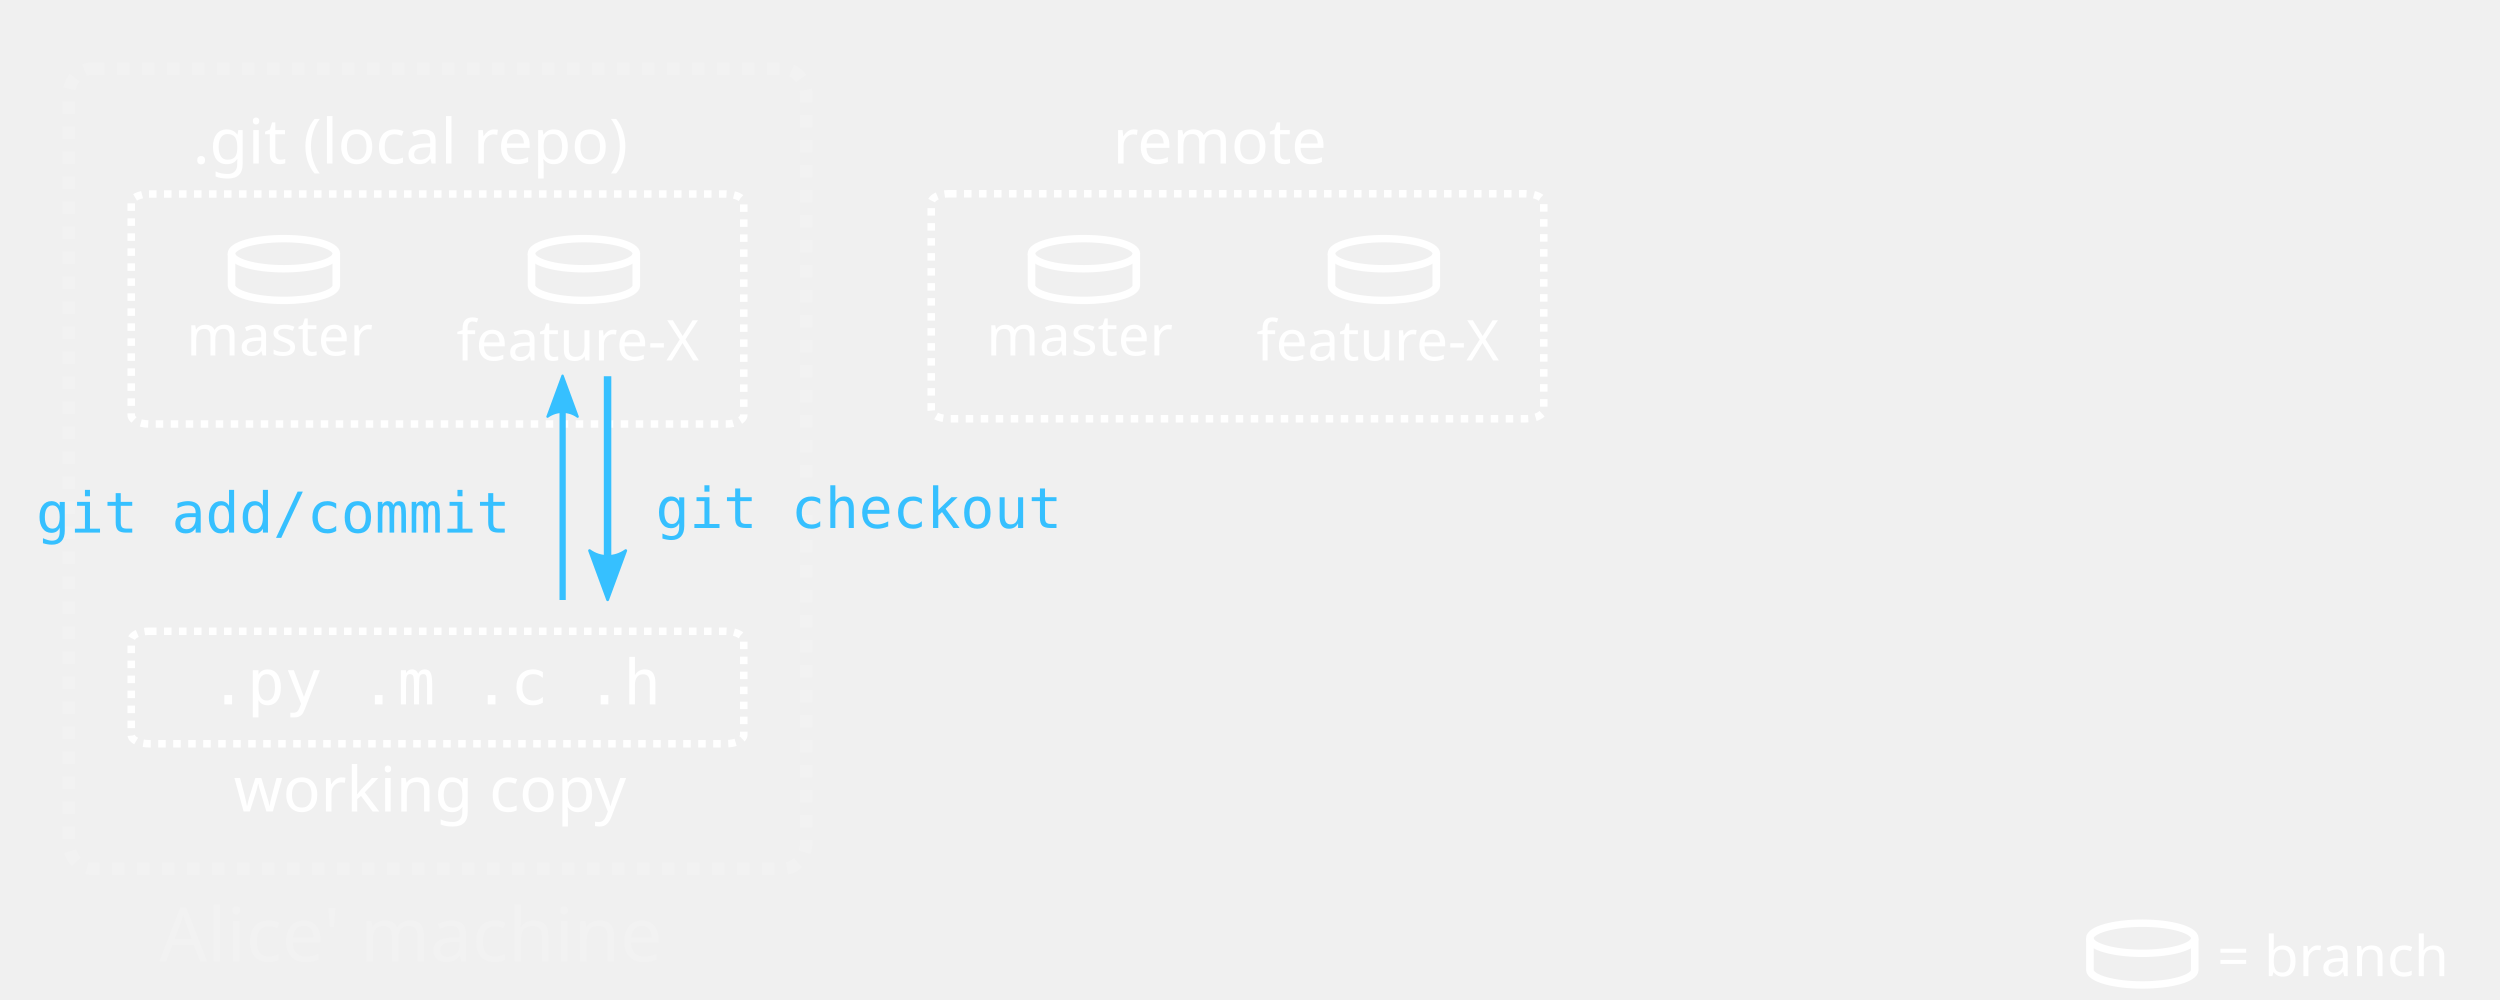
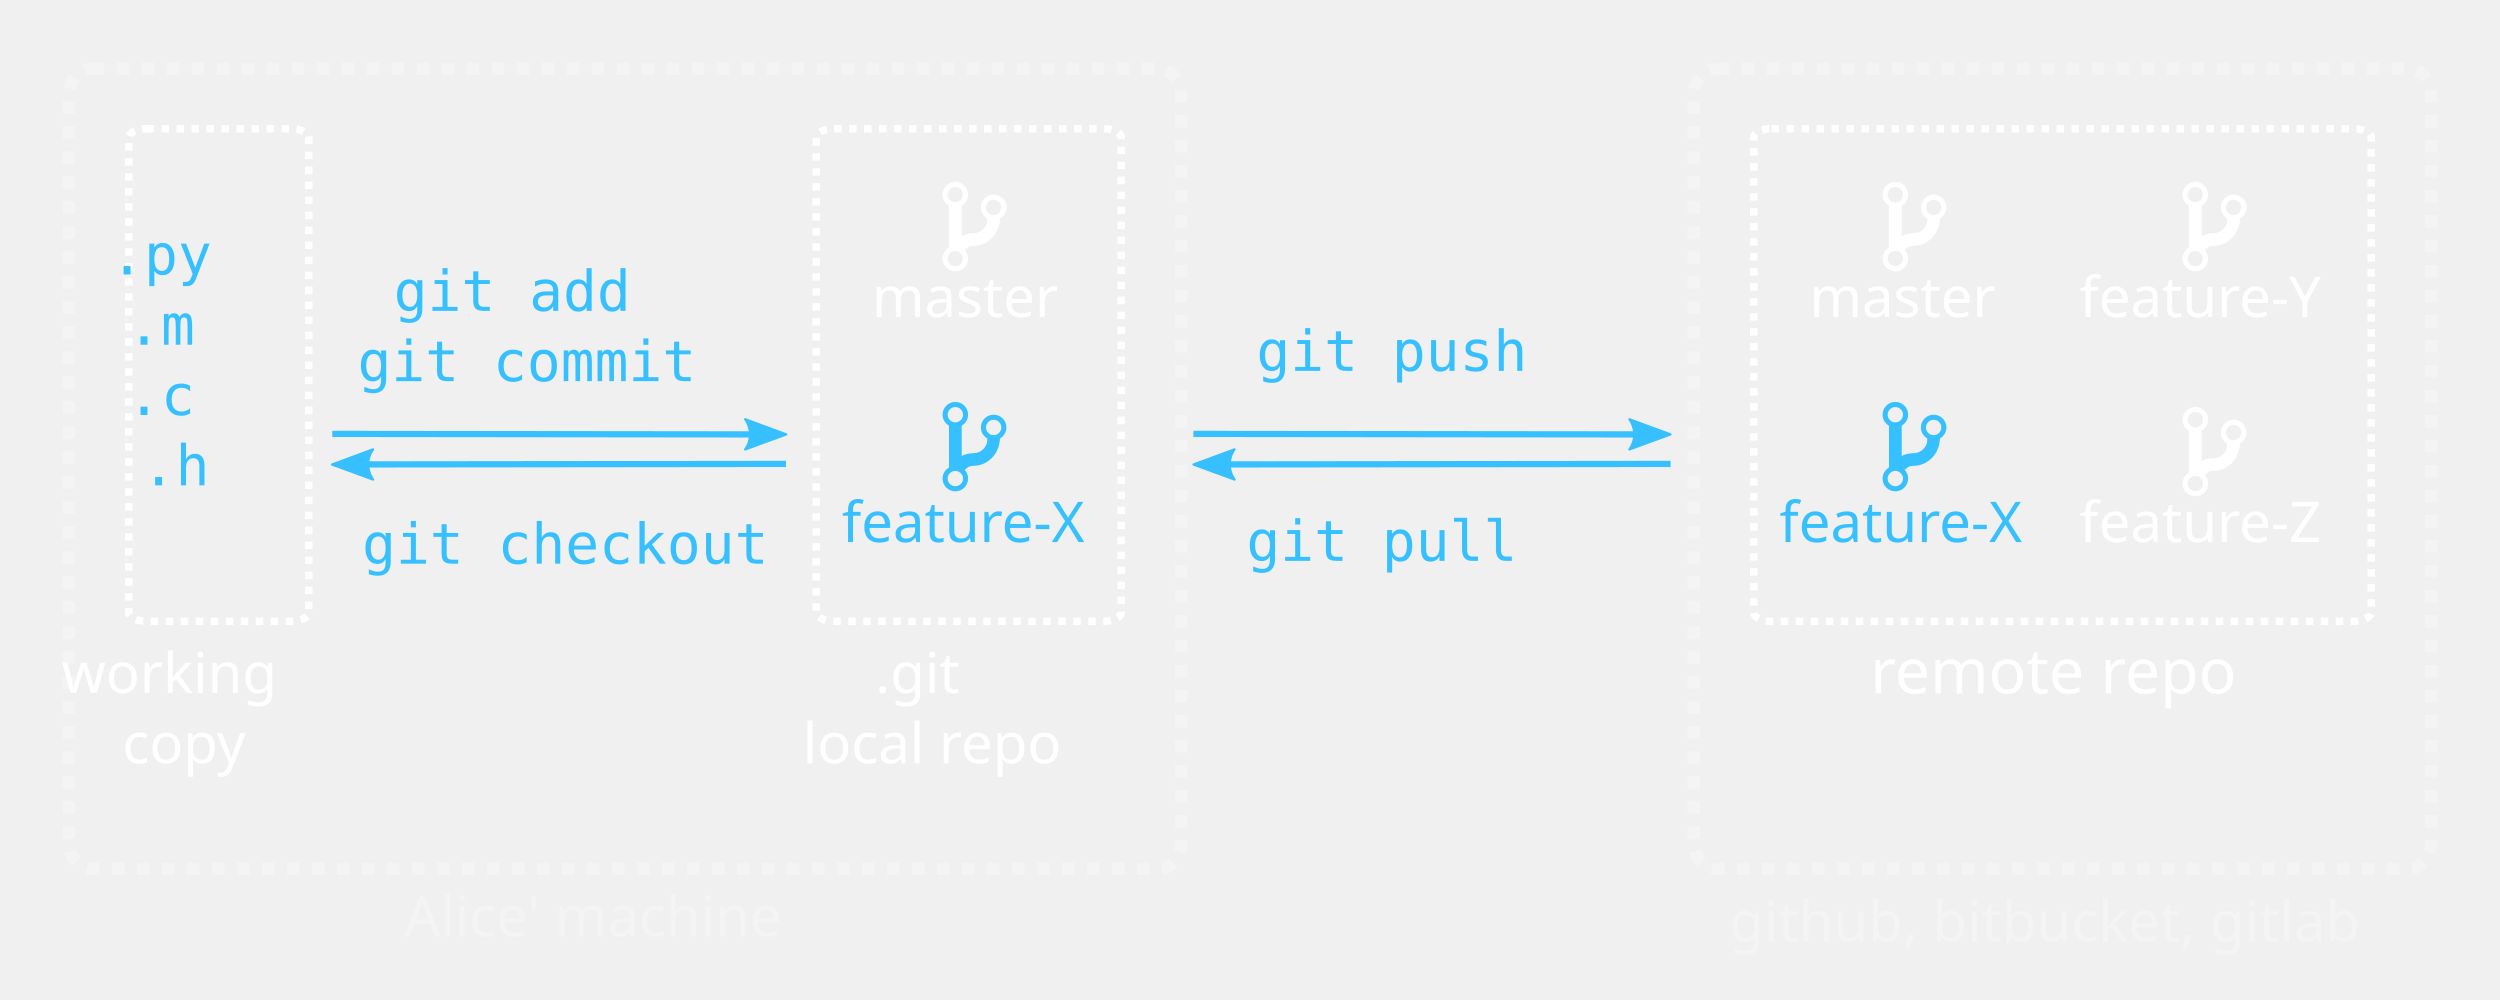
<svg xmlns="http://www.w3.org/2000/svg" width="1000" height="400" viewBox="0 0 1000 400" id="svg2" version="1.1">
  <defs id="defs4">
+     <marker orient="auto" refY="0.0" refX="0.0" id="marker10914" style="overflow:visible;">
+       <path id="path10916" style="fill-rule:evenodd;stroke-width:0.625;stroke-linejoin:round;stroke:#36c0ff;stroke-opacity:1;fill:#36c0ff;fill-opacity:1" d="M 8.719,4.034 L -2.207,0.016 L 8.719,-4.002 C 6.973,-1.63 6.983,1.616 8.719,4.034 z " transform="scale(0.6) rotate(180) translate(0,0)" />
+     </marker>
+     <marker style="overflow:visible;" id="marker10554" refX="0.0" refY="0.0" orient="auto">
+       <path transform="scale(0.6) rotate(180) translate(0,0)" d="M 8.719,4.034 L -2.207,0.016 L 8.719,-4.002 C 6.973,-1.63 6.983,1.616 8.719,4.034 z " style="fill-rule:evenodd;stroke-width:0.625;stroke-linejoin:round;stroke:#36c0ff;stroke-opacity:1;fill:#36c0ff;fill-opacity:1" id="path10556" />
+     </marker>
+     <marker style="overflow:visible;" id="marker10448" refX="0.0" refY="0.0" orient="auto">
+       <path transform="scale(0.6) rotate(180) translate(0,0)" d="M 8.719,4.034 L -2.207,0.016 L 8.719,-4.002 C 6.973,-1.63 6.983,1.616 8.719,4.034 z " style="fill-rule:evenodd;stroke-width:0.625;stroke-linejoin:round;stroke:#36c0ff;stroke-opacity:1;fill:#36c0ff;fill-opacity:1" id="path10450" />
+     </marker>
    <marker style="overflow:visible;" id="marker5275" refX="0.0" refY="0.0" orient="auto">
      <path transform="scale(0.6) rotate(180) translate(0,0)" d="M 8.719,4.034 L -2.207,0.016 L 8.719,-4.002 C 6.973,-1.63 6.983,1.616 8.719,4.034 z " style="fill-rule:evenodd;stroke-width:0.625;stroke-linejoin:round;stroke:#36c0ff;stroke-opacity:1;fill:#36c0ff;fill-opacity:1" id="path5277" />
    </marker>
    <marker orient="auto" refY="0.0" refX="0.0" id="marker5167" style="overflow:visible;">
      <path id="path5169" style="fill-rule:evenodd;stroke-width:0.625;stroke-linejoin:round;stroke:#36c0ff;stroke-opacity:1;fill:#36c0ff;fill-opacity:1" d="M 8.719,4.034 L -2.207,0.016 L 8.719,-4.002 C 6.973,-1.63 6.983,1.616 8.719,4.034 z " transform="scale(0.6) rotate(180) translate(0,0)" />
    </marker>
    <marker orient="auto" refY="0.0" refX="0.0" id="Arrow2Mend" style="overflow:visible;">
      <path id="path4628" style="fill-rule:evenodd;stroke-width:0.625;stroke-linejoin:round;stroke:#ffffff;stroke-opacity:1;fill:#ffffff;fill-opacity:1" d="M 8.719,4.034 L -2.207,0.016 L 8.719,-4.002 C 6.973,-1.63 6.983,1.616 8.719,4.034 z " transform="scale(0.6) rotate(180) translate(0,0)" />
    </marker>
    <marker orient="auto" refY="0.0" refX="0.0" id="Arrow2Lend" style="overflow:visible;">
      <path id="path4622" style="fill-rule:evenodd;stroke-width:0.625;stroke-linejoin:round;stroke:#ffffff;stroke-opacity:1;fill:#ffffff;fill-opacity:1" d="M 8.719,4.034 L -2.207,0.016 L 8.719,-4.002 C 6.973,-1.63 6.983,1.616 8.719,4.034 z " transform="scale(1.1) rotate(180) translate(1,0)" />
    </marker>
  </defs>
  <g id="layer1">
-     <rect style="fill:none;fill-opacity:1;stroke:#ffffff;stroke-width:5;stroke-linejoin:round;stroke-miterlimit:4;stroke-dasharray:5, 5;stroke-dashoffset:0;stroke-opacity:0.125" id="rect3724" width="295" height="320" x="27.5" y="27.5" rx="9.22" ry="10.646" />
-     <text xml:space="preserve" style="font-style:normal;font-weight:normal;font-size:30px;line-height:125%;font-family:sans-serif;letter-spacing:0px;word-spacing:0px;fill:#ffffff;fill-opacity:0.125;stroke:none;stroke-width:1px;stroke-linecap:butt;stroke-linejoin:miter;stroke-opacity:1;" x="63.714" y="384.571" id="text4526">
-       <tspan id="tspan4528" x="63.714" y="384.571">Alice' machine</tspan>
+     <rect style="fill:none;fill-opacity:1;stroke:#ffffff;stroke-width:5;stroke-linejoin:round;stroke-miterlimit:4;stroke-dasharray:5, 5;stroke-dashoffset:0;stroke-opacity:0.251" id="rect3724" width="445" height="320" x="27.5" y="27.5" rx="9.22" ry="10.646" />
+     <text xml:space="preserve" style="font-style:normal;font-weight:normal;font-size:30px;line-height:125%;font-family:sans-serif;letter-spacing:0px;word-spacing:0px;fill:#ffffff;fill-opacity:0.251;stroke:none;stroke-width:1px;stroke-linecap:butt;stroke-linejoin:miter;stroke-opacity:1;" x="161.714" y="374.571" id="text4526">
+       <tspan id="tspan4528" x="161.714" y="374.571" style="font-size:22.5px;fill:#ffffff;fill-opacity:0.251;">Alice' machine</tspan>
    </text>
-     <rect ry="3.518" rx="7.109" y="252.5" x="52.5" height="45" width="245" id="rect4532" style="fill:none;fill-opacity:1;stroke:#ffffff;stroke-width:3;stroke-linejoin:round;stroke-miterlimit:4;stroke-dasharray:3,3;stroke-dashoffset:0;stroke-opacity:1" />
+     <rect ry="3.518" rx="7.109" y="51.5" x="51.5" height="197" width="72" id="rect4532" style="fill:none;fill-opacity:1;stroke:#ffffff;stroke-width:3;stroke-linejoin:round;stroke-miterlimit:4;stroke-dasharray:3, 3;stroke-dashoffset:0;stroke-opacity:1" />
    <text xml:space="preserve" style="font-style:normal;font-weight:normal;font-size:40px;line-height:125%;font-family:sans-serif;letter-spacing:0px;word-spacing:0px;fill:#000000;fill-opacity:1;stroke:none;stroke-width:1px;stroke-linecap:butt;stroke-linejoin:miter;stroke-opacity:1" x="77.143" y="302.857" id="text4534">
      <tspan id="tspan4536" x="77.143" y="302.857" />
    </text>
-     <text xml:space="preserve" style="font-style:normal;font-weight:normal;font-size:30px;line-height:125%;font-family:sans-serif;letter-spacing:0px;word-spacing:0px;fill:#ffffff;fill-opacity:1;stroke:none;stroke-width:1px;stroke-linecap:butt;stroke-linejoin:miter;stroke-opacity:1" x="83.77" y="281.755" id="text4526-3">
-       <tspan id="tspan4528-6" x="83.77" y="281.755" style="font-style:normal;font-variant:normal;font-weight:normal;font-stretch:normal;font-size:25px;font-family:monospace;-inkscape-font-specification:monospace">.py .m .c .h</tspan>
+     <text xml:space="preserve" style="font-style:normal;font-weight:normal;font-size:22.5px;line-height:125%;font-family:sans-serif;letter-spacing:0px;word-spacing:0px;fill:#36c0ff;fill-opacity:1;stroke:none;stroke-width:1px;stroke-linecap:butt;stroke-linejoin:miter;stroke-opacity:1;" x="84.862" y="109.755" id="text4526-3">
+       <tspan id="tspan4528-6" x="84.862" y="109.755" style="font-style:normal;font-variant:normal;font-weight:normal;font-stretch:normal;font-size:22.5px;font-family:monospace;-inkscape-font-specification:monospace;text-align:center;text-anchor:middle;fill:#36c0ff;fill-opacity:1;">.py</tspan>
+       <tspan x="84.862" y="137.88" style="font-style:normal;font-variant:normal;font-weight:normal;font-stretch:normal;font-size:22.5px;font-family:monospace;-inkscape-font-specification:monospace;text-align:center;text-anchor:middle;fill:#36c0ff;fill-opacity:1;" id="tspan6383">.m</tspan>
+       <tspan x="84.862" y="166.005" style="font-style:normal;font-variant:normal;font-weight:normal;font-stretch:normal;font-size:22.5px;font-family:monospace;-inkscape-font-specification:monospace;text-align:center;text-anchor:middle;fill:#36c0ff;fill-opacity:1;" id="tspan6385">.c</tspan>
+       <tspan x="84.862" y="194.13" style="font-style:normal;font-variant:normal;font-weight:normal;font-stretch:normal;font-size:22.5px;font-family:monospace;-inkscape-font-specification:monospace;text-align:center;text-anchor:middle;fill:#36c0ff;fill-opacity:1;" id="tspan6387">.h</tspan>
    </text>
-     <text xml:space="preserve" style="font-style:normal;font-weight:normal;font-size:30px;line-height:125%;font-family:sans-serif;letter-spacing:0px;word-spacing:0px;fill:#ffffff;fill-opacity:1;stroke:none;stroke-width:1px;stroke-linecap:butt;stroke-linejoin:miter;stroke-opacity:1" x="93.484" y="324.613" id="text4526-8">
-       <tspan id="tspan4528-9" x="93.484" y="324.613" style="font-size:25px">working copy</tspan>
+     <text xml:space="preserve" style="font-style:normal;font-weight:normal;font-size:22.5px;line-height:125%;font-family:sans-serif;text-align:center;letter-spacing:0px;word-spacing:0px;text-anchor:middle;fill:#ffffff;fill-opacity:1;stroke:none;stroke-width:1px;stroke-linecap:butt;stroke-linejoin:miter;stroke-opacity:1" x="88.192" y="277.195" id="text4526-8">
+       <tspan id="tspan4528-9" x="88.192" y="277.195" style="font-size:22.5px;text-align:center;text-anchor:middle">working</tspan>
+       <tspan x="88.192" y="305.32" style="font-size:22.5px;text-align:center;text-anchor:middle" id="tspan6393">copy</tspan>
    </text>
-     <rect ry="3.518" rx="7.109" y="77.6" x="52.5" height="92" width="245" id="rect4532-6" style="fill:none;fill-opacity:1;stroke:#ffffff;stroke-width:3;stroke-linejoin:round;stroke-miterlimit:4;stroke-dasharray:3, 3;stroke-dashoffset:0;stroke-opacity:1" />
-     <path style="fill:#36c0ff;fill-opacity:1;fill-rule:evenodd;stroke:#36c0ff;stroke-width:2.5;stroke-linecap:butt;stroke-linejoin:miter;stroke-miterlimit:4;stroke-dasharray:none;stroke-opacity:1;marker-end:url(#marker5167)" d="m 225.052,240 0,-86.411" id="path4595" />
-     <path id="path5273" d="m 243.025,150.495 0,85.44" style="fill:#36c0ff;fill-opacity:1;fill-rule:evenodd;stroke:#36c0ff;stroke-width:3;stroke-linecap:butt;stroke-linejoin:miter;stroke-miterlimit:4;stroke-dasharray:none;stroke-opacity:1;marker-end:url(#marker5275)" />
-     <text xml:space="preserve" style="font-style:normal;font-weight:normal;font-size:25px;line-height:125%;font-family:sans-serif;letter-spacing:0px;word-spacing:0px;fill:#ffffff;fill-opacity:1;stroke:none;stroke-width:1px;stroke-linecap:butt;stroke-linejoin:miter;stroke-opacity:1" x="77.109" y="65.419" id="text4526-8-7">
-       <tspan x="77.109" y="65.419" id="tspan5507">.git (local repo)</tspan>
+     <rect ry="3.518" rx="7.109" y="51.5" x="326.5" height="197" width="122" id="rect4532-6" style="fill:none;fill-opacity:1;stroke:#ffffff;stroke-width:3;stroke-linejoin:round;stroke-miterlimit:4;stroke-dasharray:3, 3;stroke-dashoffset:0;stroke-opacity:1" />
+     <path style="fill:#36c0ff;fill-opacity:1;fill-rule:evenodd;stroke:#36c0ff;stroke-width:2.5;stroke-linecap:butt;stroke-linejoin:miter;stroke-miterlimit:4;stroke-dasharray:none;stroke-opacity:1;marker-end:url(#marker5167)" d="m 477.347,173.567 187.507,0.209" id="path4595" />
+     <text xml:space="preserve" style="font-style:normal;font-weight:normal;font-size:22.5px;line-height:125%;font-family:sans-serif;text-align:center;letter-spacing:0px;word-spacing:0px;text-anchor:middle;fill:#ffffff;fill-opacity:1;stroke:none;stroke-width:1px;stroke-linecap:butt;stroke-linejoin:miter;stroke-opacity:1" x="387.457" y="277.195" id="text4526-8-7">
+       <tspan x="387.457" y="277.195" id="tspan6389">.git</tspan>
+       <tspan x="387.457" y="305.32" id="tspan6395">local repo</tspan>
    </text>
-     <g id="g5684" transform="matrix(0.4327512,0,0,0.4218813,172.9684,141.8851)">
-       <path id="path5670" d="m 188.5,-95.786 0,0 c 1e-5,-7.89 -21.714,-14.286 -48.5,-14.286 -26.786,0 -48.5,6.396 -48.5,14.286 0,0.095 0.003,0.19 0.091,0.296 l -1.5e-4,29.963 c 0.447,7.804 22.002,14.027 48.409,14.027 26.408,1e-6 47.962,-6.223 48.442,-13.901 l 0,-30.026 c 0.054,-0.168 0.058,-0.264 0.058,-0.359 z" style="fill:none;fill-opacity:0.251;stroke:#ffffff;stroke-width:7.021;stroke-linejoin:round;stroke-miterlimit:4;stroke-dasharray:none;stroke-dashoffset:0;stroke-opacity:1" />
-       <path id="path5631" d="M 188.49,-95.5 A 48.5,14.286 0 0 1 140,-81.5 48.5,14.286 0 0 1 91.51,-95.5" style="fill:none;fill-opacity:0.251;stroke:#ffffff;stroke-width:7.021;stroke-linejoin:round;stroke-miterlimit:4;stroke-dasharray:none;stroke-dashoffset:0;stroke-opacity:1" />
-     </g>
-     <text xml:space="preserve" style="font-style:normal;font-weight:normal;font-size:25px;line-height:125%;font-family:sans-serif;letter-spacing:0px;word-spacing:0px;fill:#ffffff;fill-opacity:1;stroke:none;stroke-width:1px;stroke-linecap:butt;stroke-linejoin:miter;stroke-opacity:1" x="182.598" y="144.183" id="text4526-8-7-6">
-       <tspan x="182.598" y="144.183" id="tspan5507-4" style="font-size:22.5px">feature-X</tspan>
+     <text xml:space="preserve" style="font-style:normal;font-weight:normal;font-size:25px;line-height:125%;font-family:sans-serif;letter-spacing:0px;word-spacing:0px;fill:#36c0ff;fill-opacity:1;stroke:none;stroke-width:1px;stroke-linecap:butt;stroke-linejoin:miter;stroke-opacity:1" x="336.761" y="216.817" id="text4526-8-7-6">
+       <tspan x="336.761" y="216.817" id="tspan5507-4" style="font-size:22.5px;fill:#36c0ff;fill-opacity:1">feature-X</tspan>
    </text>
-     <g transform="matrix(0.4327512,0,0,0.4218813,52.96842,141.8851)" id="g5791">
-       <path style="fill:none;fill-opacity:0.251;stroke:#ffffff;stroke-width:7.021;stroke-linejoin:round;stroke-miterlimit:4;stroke-dasharray:none;stroke-dashoffset:0;stroke-opacity:1" d="m 188.5,-95.786 0,0 c 1e-5,-7.89 -21.714,-14.286 -48.5,-14.286 -26.786,0 -48.5,6.396 -48.5,14.286 0,0.095 0.003,0.19 0.091,0.296 l -1.5e-4,29.963 c 0.447,7.804 22.002,14.027 48.409,14.027 26.408,1e-6 47.962,-6.223 48.442,-13.901 l 0,-30.026 c 0.054,-0.168 0.058,-0.264 0.058,-0.359 z" id="path5793" />
-       <path style="fill:none;fill-opacity:0.251;stroke:#ffffff;stroke-width:7.021;stroke-linejoin:round;stroke-miterlimit:4;stroke-dasharray:none;stroke-dashoffset:0;stroke-opacity:1" d="M 188.49,-95.5 A 48.5,14.286 0 0 1 140,-81.5 48.5,14.286 0 0 1 91.51,-95.5" id="path5795" />
-     </g>
-     <text id="text5797" y="142.183" x="74.598" style="font-style:normal;font-weight:normal;font-size:22.5px;line-height:125%;font-family:sans-serif;letter-spacing:0px;word-spacing:0px;fill:#ffffff;fill-opacity:1;stroke:none;stroke-width:1px;stroke-linecap:butt;stroke-linejoin:miter;stroke-opacity:1" xml:space="preserve">
-       <tspan id="tspan5799" y="142.183" x="74.598">master</tspan>
+     <text id="text5797" y="126.817" x="348.761" style="font-style:normal;font-weight:normal;font-size:22.5px;line-height:125%;font-family:sans-serif;letter-spacing:0px;word-spacing:0px;fill:#ffffff;fill-opacity:1;stroke:none;stroke-width:1px;stroke-linecap:butt;stroke-linejoin:miter;stroke-opacity:1" xml:space="preserve">
+       <tspan id="tspan5799" y="126.817" x="348.761">master</tspan>
    </text>
-     <g transform="matrix(0.4327512,0,0,0.4218813,796.3387,415.7165)" id="g5791-2">
-       <path style="fill:none;fill-opacity:0.251;stroke:#ffffff;stroke-width:7.021;stroke-linejoin:round;stroke-miterlimit:4;stroke-dasharray:none;stroke-dashoffset:0;stroke-opacity:1" d="m 188.5,-95.786 0,0 c 1e-5,-7.89 -21.714,-14.286 -48.5,-14.286 -26.786,0 -48.5,6.396 -48.5,14.286 0,0.095 0.003,0.19 0.091,0.296 l -1.5e-4,29.963 c 0.447,7.804 22.002,14.027 48.409,14.027 26.408,1e-6 47.962,-6.223 48.442,-13.901 l 0,-30.026 c 0.054,-0.168 0.058,-0.264 0.058,-0.359 z" id="path5793-1" />
-       <path style="fill:none;fill-opacity:0.251;stroke:#ffffff;stroke-width:7.021;stroke-linejoin:round;stroke-miterlimit:4;stroke-dasharray:none;stroke-dashoffset:0;stroke-opacity:1" d="M 188.49,-95.5 A 48.5,14.286 0 0 1 140,-81.5 48.5,14.286 0 0 1 91.51,-95.5" id="path5795-6" />
-     </g>
-     <text id="text5797-3" y="390.445" x="886.899" style="font-style:normal;font-weight:normal;font-size:22.5px;line-height:125%;font-family:sans-serif;letter-spacing:0px;word-spacing:0px;fill:#ffffff;fill-opacity:1;stroke:none;stroke-width:1px;stroke-linecap:butt;stroke-linejoin:miter;stroke-opacity:1" xml:space="preserve">
-       <tspan id="tspan5799-0" y="390.445" x="886.899">= branch</tspan>
+     <text xml:space="preserve" style="font-style:normal;font-weight:normal;font-size:22.5px;line-height:125%;font-family:sans-serif;text-align:center;letter-spacing:0px;word-spacing:0px;text-anchor:middle;fill:#36c0ff;fill-opacity:1;stroke:none;stroke-width:1px;stroke-linecap:butt;stroke-linejoin:miter;stroke-opacity:1" x="225.362" y="124.335" id="text4526-8-7-2">
+       <tspan x="225.362" y="124.335" id="tspan5507-1" style="font-style:normal;font-variant:normal;font-weight:normal;font-stretch:normal;font-family:monospace;-inkscape-font-specification:monospace;text-align:center;text-anchor:middle">git add</tspan>
+       <tspan x="225.362" y="152.46" style="font-style:normal;font-variant:normal;font-weight:normal;font-stretch:normal;font-family:monospace;-inkscape-font-specification:monospace;text-align:center;text-anchor:middle" id="tspan10912">git commit</tspan>
    </text>
-     <text xml:space="preserve" style="font-style:normal;font-weight:normal;font-size:22.5px;line-height:125%;font-family:sans-serif;letter-spacing:0px;word-spacing:0px;fill:#36c0ff;fill-opacity:1;stroke:none;stroke-width:1px;stroke-linecap:butt;stroke-linejoin:miter;stroke-opacity:1" x="14.461" y="213.049" id="text4526-8-7-2">
-       <tspan x="14.461" y="213.049" id="tspan5507-1" style="font-style:normal;font-variant:normal;font-weight:normal;font-stretch:normal;font-family:monospace;-inkscape-font-specification:monospace">git add/commit</tspan>
+     <text xml:space="preserve" style="font-style:normal;font-variant:normal;font-weight:normal;font-stretch:normal;font-size:22.5px;line-height:125%;font-family:monospace;-inkscape-font-specification:monospace;letter-spacing:0px;word-spacing:0px;fill:#36c0ff;fill-opacity:1;stroke:none;stroke-width:1px;stroke-linecap:butt;stroke-linejoin:miter;stroke-opacity:1" x="144.825" y="225.473" id="text4526-8-7-2-5">
+       <tspan x="144.825" y="225.473" id="tspan5507-1-6">git checkout</tspan>
    </text>
-     <text xml:space="preserve" style="font-style:normal;font-variant:normal;font-weight:normal;font-stretch:normal;font-size:22.5px;line-height:125%;font-family:monospace;-inkscape-font-specification:monospace;letter-spacing:0px;word-spacing:0px;fill:#36c0ff;fill-opacity:1;stroke:none;stroke-width:1px;stroke-linecap:butt;stroke-linejoin:miter;stroke-opacity:1" x="262.253" y="211.187" id="text4526-8-7-2-5">
-       <tspan x="262.253" y="211.187" id="tspan5507-1-6">git checkout</tspan>
+     <rect style="fill:none;fill-opacity:1;stroke:#ffffff;stroke-width:3;stroke-linejoin:round;stroke-miterlimit:4;stroke-dasharray:3, 3;stroke-dashoffset:0;stroke-opacity:1" id="rect6081" width="247" height="197" x="701.5" y="51.5" rx="7.109" ry="3.518" />
+     <text id="text6087" y="277.379" x="748.109" style="font-style:normal;font-weight:normal;font-size:25px;line-height:125%;font-family:sans-serif;letter-spacing:0px;word-spacing:0px;fill:#ffffff;fill-opacity:1;stroke:none;stroke-width:1px;stroke-linecap:butt;stroke-linejoin:miter;stroke-opacity:1" xml:space="preserve">
+       <tspan id="tspan6089" y="277.379" x="748.109">remote repo</tspan>
    </text>
-     <rect style="fill:none;fill-opacity:1;stroke:#ffffff;stroke-width:3;stroke-linejoin:round;stroke-miterlimit:4;stroke-dasharray:3,3;stroke-dashoffset:0;stroke-opacity:1" id="rect6081" width="245" height="90" x="372.5" y="77.5" rx="7.109" ry="3.518" />
-     <text id="text6087" y="65.419" x="445.109" style="font-style:normal;font-weight:normal;font-size:25px;line-height:125%;font-family:sans-serif;letter-spacing:0px;word-spacing:0px;fill:#ffffff;fill-opacity:1;stroke:none;stroke-width:1px;stroke-linecap:butt;stroke-linejoin:miter;stroke-opacity:1" xml:space="preserve">
-       <tspan id="tspan6089" y="65.419" x="445.109">remote</tspan>
+     <rect style="fill:none;fill-opacity:1;stroke:#ffffff;stroke-width:5;stroke-linejoin:round;stroke-miterlimit:4;stroke-dasharray:5, 5;stroke-dashoffset:0;stroke-opacity:0.251" id="rect3724-5" width="295" height="320" x="677.5" y="27.5" rx="9.22" ry="10.646" />
+     <text id="text6418" y="216.817" x="711.761" style="font-style:normal;font-weight:normal;font-size:25px;line-height:125%;font-family:sans-serif;letter-spacing:0px;word-spacing:0px;fill:#36c0ff;fill-opacity:1;stroke:none;stroke-width:1px;stroke-linecap:butt;stroke-linejoin:miter;stroke-opacity:1;" xml:space="preserve">
+       <tspan style="font-size:22.5px;fill:#36c0ff;fill-opacity:1;" id="tspan6420" y="216.817" x="711.761">feature-X</tspan>
    </text>
-     <g transform="matrix(0.4327512,0,0,0.4218813,492.9684,141.8851)" id="g6091">
-       <path style="fill:none;fill-opacity:0.251;stroke:#ffffff;stroke-width:7.021;stroke-linejoin:round;stroke-miterlimit:4;stroke-dasharray:none;stroke-dashoffset:0;stroke-opacity:1" d="m 188.5,-95.786 0,0 c 1e-5,-7.89 -21.714,-14.286 -48.5,-14.286 -26.786,0 -48.5,6.396 -48.5,14.286 0,0.095 0.003,0.19 0.091,0.296 l -1.5e-4,29.963 c 0.447,7.804 22.002,14.027 48.409,14.027 26.408,1e-6 47.962,-6.223 48.442,-13.901 l 0,-30.026 c 0.054,-0.168 0.058,-0.264 0.058,-0.359 z" id="path6093" />
-       <path style="fill:none;fill-opacity:0.251;stroke:#ffffff;stroke-width:7.021;stroke-linejoin:round;stroke-miterlimit:4;stroke-dasharray:none;stroke-dashoffset:0;stroke-opacity:1" d="M 188.49,-95.5 A 48.5,14.286 0 0 1 140,-81.5 48.5,14.286 0 0 1 91.51,-95.5" id="path6095" />
-     </g>
-     <text id="text6097" y="144.183" x="502.598" style="font-style:normal;font-weight:normal;font-size:25px;line-height:125%;font-family:sans-serif;letter-spacing:0px;word-spacing:0px;fill:#ffffff;fill-opacity:1;stroke:none;stroke-width:1px;stroke-linecap:butt;stroke-linejoin:miter;stroke-opacity:1" xml:space="preserve">
-       <tspan style="font-size:22.5px" id="tspan6099" y="144.183" x="502.598">feature-X</tspan>
+     <text xml:space="preserve" style="font-style:normal;font-weight:normal;font-size:22.5px;line-height:125%;font-family:sans-serif;letter-spacing:0px;word-spacing:0px;fill:#ffffff;fill-opacity:1;stroke:none;stroke-width:1px;stroke-linecap:butt;stroke-linejoin:miter;stroke-opacity:1" x="723.761" y="126.817" id="text6428">
+       <tspan x="723.761" y="126.817" id="tspan6430">master</tspan>
    </text>
-     <g id="g6101" transform="matrix(0.4327512,0,0,0.4218813,372.9684,141.8851)">
-       <path id="path6103" d="m 188.5,-95.786 0,0 c 1e-5,-7.89 -21.714,-14.286 -48.5,-14.286 -26.786,0 -48.5,6.396 -48.5,14.286 0,0.095 0.003,0.19 0.091,0.296 l -1.5e-4,29.963 c 0.447,7.804 22.002,14.027 48.409,14.027 26.408,1e-6 47.962,-6.223 48.442,-13.901 l 0,-30.026 c 0.054,-0.168 0.058,-0.264 0.058,-0.359 z" style="fill:none;fill-opacity:0.251;stroke:#ffffff;stroke-width:7.021;stroke-linejoin:round;stroke-miterlimit:4;stroke-dasharray:none;stroke-dashoffset:0;stroke-opacity:1" />
-       <path id="path6105" d="M 188.49,-95.5 A 48.5,14.286 0 0 1 140,-81.5 48.5,14.286 0 0 1 91.51,-95.5" style="fill:none;fill-opacity:0.251;stroke:#ffffff;stroke-width:7.021;stroke-linejoin:round;stroke-miterlimit:4;stroke-dasharray:none;stroke-dashoffset:0;stroke-opacity:1" />
-     </g>
-     <text xml:space="preserve" style="font-style:normal;font-weight:normal;font-size:22.5px;line-height:125%;font-family:sans-serif;letter-spacing:0px;word-spacing:0px;fill:#ffffff;fill-opacity:1;stroke:none;stroke-width:1px;stroke-linecap:butt;stroke-linejoin:miter;stroke-opacity:1" x="394.598" y="142.183" id="text6107">
-       <tspan x="394.598" y="142.183" id="tspan6109">master</tspan>
+     <text xml:space="preserve" style="font-style:normal;font-weight:normal;font-size:25px;line-height:125%;font-family:sans-serif;letter-spacing:0px;word-spacing:0px;fill:#ffffff;fill-opacity:1;stroke:none;stroke-width:1px;stroke-linecap:butt;stroke-linejoin:miter;stroke-opacity:1" x="831.761" y="216.817" id="text6438">
+       <tspan x="831.761" y="216.817" id="tspan6440" style="font-size:22.5px">feature-Z</tspan>
    </text>
+     <text id="text6448" y="126.817" x="831.761" style="font-style:normal;font-weight:normal;font-size:22.5px;line-height:125%;font-family:sans-serif;letter-spacing:0px;word-spacing:0px;fill:#ffffff;fill-opacity:1;stroke:none;stroke-width:1px;stroke-linecap:butt;stroke-linejoin:miter;stroke-opacity:1" xml:space="preserve">
+       <tspan id="tspan6450" y="126.817" x="831.761">feature-Y</tspan>
+     </text>
+     <text id="text6452" y="376.571" x="691.714" style="font-style:normal;font-weight:normal;font-size:30px;line-height:125%;font-family:sans-serif;letter-spacing:0px;word-spacing:0px;fill:#ffffff;fill-opacity:0.251;stroke:none;stroke-width:1px;stroke-linecap:butt;stroke-linejoin:miter;stroke-opacity:1;" xml:space="preserve">
+       <tspan y="376.571" x="691.714" id="tspan6454" style="font-size:22.5px;fill:#ffffff;fill-opacity:0.251;">github, bitbucket, gitlab</tspan>
+     </text>
+     <path id="path10446" d="m 668.238,185.567 -187.507,0.209" style="fill:#36c0ff;fill-opacity:1;fill-rule:evenodd;stroke:#36c0ff;stroke-width:2.5;stroke-linecap:butt;stroke-linejoin:miter;stroke-miterlimit:4;stroke-dasharray:none;stroke-opacity:1;marker-end:url(#marker10914)" />
+     <path id="path10550" d="m 132.92,173.567 178.243,0.209" style="fill:#36c0ff;fill-opacity:1;fill-rule:evenodd;stroke:#36c0ff;stroke-width:2.5;stroke-linecap:butt;stroke-linejoin:miter;stroke-miterlimit:4;stroke-dasharray:none;stroke-opacity:1;marker-end:url(#marker10554)" />
+     <path style="fill:#36c0ff;fill-opacity:1;fill-rule:evenodd;stroke:#36c0ff;stroke-width:2.5;stroke-linecap:butt;stroke-linejoin:miter;stroke-miterlimit:4;stroke-dasharray:none;stroke-opacity:1;marker-end:url(#marker10448)" d="m 314.38,185.567 -178.243,0.209" id="path10552" />
+     <text id="text10972" y="148.335" x="571.362" style="font-style:normal;font-weight:normal;font-size:22.5px;line-height:125%;font-family:sans-serif;text-align:center;letter-spacing:0px;word-spacing:0px;text-anchor:middle;fill:#36c0ff;fill-opacity:1;stroke:none;stroke-width:1px;stroke-linecap:butt;stroke-linejoin:miter;stroke-opacity:1" xml:space="preserve">
+       <tspan id="tspan10976" style="font-style:normal;font-variant:normal;font-weight:normal;font-stretch:normal;font-family:monospace;-inkscape-font-specification:monospace;text-align:center;text-anchor:middle" y="148.335" x="571.362">git push</tspan>
+     </text>
+     <text xml:space="preserve" style="font-style:normal;font-weight:normal;font-size:22.5px;line-height:125%;font-family:sans-serif;text-align:center;letter-spacing:0px;word-spacing:0px;text-anchor:middle;fill:#36c0ff;fill-opacity:1;stroke:none;stroke-width:1px;stroke-linecap:butt;stroke-linejoin:miter;stroke-opacity:1" x="567.362" y="224.335" id="text10980">
+       <tspan x="567.362" y="224.335" style="font-style:normal;font-variant:normal;font-weight:normal;font-stretch:normal;font-family:monospace;-inkscape-font-specification:monospace;text-align:center;text-anchor:middle" id="tspan10982">git pull</tspan>
+     </text>
+     <path d="m 402.564,82.989 c 0,-2.833 -2.275,-5.108 -5.108,-5.108 -2.833,0 -5.108,2.275 -5.108,5.108 0,1.876 1.038,3.512 2.554,4.389 l 0,0.758 c -0.04,1.317 -0.599,2.514 -1.596,3.512 -0.998,0.998 -2.195,1.556 -3.512,1.596 -2.115,0.04 -3.791,0.399 -5.108,1.157 l 0,-12.131 c 1.516,-0.878 2.554,-2.514 2.554,-4.389 0,-2.833 -2.275,-5.108 -5.108,-5.108 -2.833,0 -5.108,2.275 -5.108,5.108 0,1.875 1.038,3.512 2.554,4.389 l 0,16.76 c -1.516,0.878 -2.554,2.514 -2.554,4.389 0,2.833 2.275,5.108 5.108,5.108 2.833,0 5.108,-2.275 5.108,-5.108 0,-1.357 -0.519,-2.554 -1.357,-3.472 0.239,-0.16 1.237,-1.038 1.516,-1.197 0.638,-0.279 1.437,-0.439 2.394,-0.439 2.674,-0.12 4.988,-1.157 7.023,-3.192 2.035,-2.035 3.073,-5.068 3.192,-7.701 l -0.04,0 c 1.556,-0.918 2.594,-2.554 2.594,-4.429 z m -20.431,-8.18 c 1.676,0 3.073,1.397 3.073,3.073 0,1.676 -1.397,3.073 -3.073,3.073 -1.676,0 -3.073,-1.397 -3.073,-3.073 0,-1.676 1.397,-3.073 3.073,-3.073 z m 0,31.684 c -1.676,0 -3.073,-1.397 -3.073,-3.073 0,-1.676 1.397,-3.073 3.073,-3.073 1.676,0 3.073,1.397 3.073,3.073 0,1.676 -1.397,3.073 -3.073,3.073 z m 15.323,-20.431 c -1.676,0 -3.073,-1.397 -3.073,-3.073 0,-1.676 1.397,-3.073 3.073,-3.073 1.676,0 3.073,1.397 3.073,3.073 0,1.676 -1.397,3.073 -3.073,3.073 z" id="path11724" style="fill:#ffffff" />
+     <path style="fill:#36c0ff;fill-opacity:1" id="path11990" d="m 402.564,170.989 c 0,-2.833 -2.275,-5.108 -5.108,-5.108 -2.833,0 -5.108,2.275 -5.108,5.108 0,1.875 1.038,3.512 2.554,4.389 l 0,0.758 c -0.04,1.317 -0.599,2.514 -1.596,3.512 -0.998,0.998 -2.195,1.556 -3.512,1.596 -2.115,0.04 -3.791,0.399 -5.108,1.157 l 0,-12.131 c 1.516,-0.878 2.554,-2.514 2.554,-4.389 0,-2.833 -2.275,-5.108 -5.108,-5.108 -2.833,0 -5.108,2.275 -5.108,5.108 0,1.875 1.038,3.512 2.554,4.389 l 0,16.76 c -1.516,0.878 -2.554,2.514 -2.554,4.389 0,2.833 2.275,5.108 5.108,5.108 2.833,0 5.108,-2.275 5.108,-5.108 0,-1.357 -0.519,-2.554 -1.357,-3.472 0.239,-0.16 1.237,-1.038 1.516,-1.197 0.638,-0.279 1.437,-0.439 2.394,-0.439 2.674,-0.12 4.988,-1.157 7.023,-3.192 2.035,-2.035 3.073,-5.068 3.192,-7.701 l -0.04,0 c 1.556,-0.918 2.594,-2.554 2.594,-4.429 z m -20.431,-8.18 c 1.676,0 3.073,1.397 3.073,3.073 0,1.676 -1.397,3.073 -3.073,3.073 -1.676,0 -3.073,-1.397 -3.073,-3.073 0,-1.676 1.397,-3.073 3.073,-3.073 z m 0,31.684 c -1.676,0 -3.073,-1.397 -3.073,-3.073 0,-1.676 1.397,-3.073 3.073,-3.073 1.676,0 3.073,1.397 3.073,3.073 0,1.676 -1.397,3.073 -3.073,3.073 z m 15.323,-20.431 c -1.676,0 -3.073,-1.397 -3.073,-3.073 0,-1.676 1.397,-3.073 3.073,-3.073 1.676,0 3.073,1.397 3.073,3.073 0,1.676 -1.397,3.073 -3.073,3.073 z" />
+     <path style="fill:#ffffff" id="path12574" d="m 778.564,82.989 c 0,-2.833 -2.275,-5.108 -5.108,-5.108 -2.833,0 -5.108,2.275 -5.108,5.108 0,1.876 1.038,3.512 2.554,4.389 l 0,0.758 c -0.04,1.317 -0.599,2.514 -1.596,3.512 -0.998,0.998 -2.195,1.556 -3.512,1.596 -2.115,0.04 -3.791,0.399 -5.108,1.157 l 0,-12.131 c 1.516,-0.878 2.554,-2.514 2.554,-4.389 0,-2.833 -2.275,-5.108 -5.108,-5.108 -2.833,0 -5.108,2.275 -5.108,5.108 0,1.875 1.038,3.512 2.554,4.389 l 0,16.76 c -1.516,0.878 -2.554,2.514 -2.554,4.389 0,2.833 2.275,5.108 5.108,5.108 2.833,0 5.108,-2.275 5.108,-5.108 0,-1.357 -0.519,-2.554 -1.357,-3.472 0.239,-0.16 1.237,-1.038 1.516,-1.197 0.638,-0.279 1.437,-0.439 2.394,-0.439 2.674,-0.12 4.988,-1.157 7.023,-3.192 2.035,-2.035 3.073,-5.068 3.192,-7.701 l -0.04,0 c 1.556,-0.918 2.594,-2.554 2.594,-4.429 z m -20.431,-8.18 c 1.676,0 3.073,1.397 3.073,3.073 0,1.676 -1.397,3.073 -3.073,3.073 -1.676,0 -3.073,-1.397 -3.073,-3.073 0,-1.676 1.397,-3.073 3.073,-3.073 z m 0,31.684 c -1.676,0 -3.073,-1.397 -3.073,-3.073 0,-1.676 1.397,-3.073 3.073,-3.073 1.676,0 3.073,1.397 3.073,3.073 0,1.676 -1.397,3.073 -3.073,3.073 z m 15.323,-20.431 c -1.676,0 -3.073,-1.397 -3.073,-3.073 0,-1.676 1.397,-3.073 3.073,-3.073 1.676,0 3.073,1.397 3.073,3.073 0,1.676 -1.397,3.073 -3.073,3.073 z" />
+     <path d="m 778.564,170.989 c 0,-2.833 -2.275,-5.108 -5.108,-5.108 -2.833,0 -5.108,2.275 -5.108,5.108 0,1.875 1.038,3.512 2.554,4.389 l 0,0.758 c -0.04,1.317 -0.599,2.514 -1.596,3.512 -0.998,0.998 -2.195,1.556 -3.512,1.596 -2.115,0.04 -3.791,0.399 -5.108,1.157 l 0,-12.131 c 1.516,-0.878 2.554,-2.514 2.554,-4.389 0,-2.833 -2.275,-5.108 -5.108,-5.108 -2.833,0 -5.108,2.275 -5.108,5.108 0,1.875 1.038,3.512 2.554,4.389 l 0,16.76 c -1.516,0.878 -2.554,2.514 -2.554,4.389 0,2.833 2.275,5.108 5.108,5.108 2.833,0 5.108,-2.275 5.108,-5.108 0,-1.357 -0.519,-2.554 -1.357,-3.472 0.239,-0.16 1.237,-1.038 1.516,-1.197 0.638,-0.279 1.437,-0.439 2.394,-0.439 2.674,-0.12 4.988,-1.157 7.023,-3.192 2.035,-2.035 3.073,-5.068 3.192,-7.701 l -0.04,0 c 1.556,-0.918 2.594,-2.554 2.594,-4.429 z m -20.431,-8.18 c 1.676,0 3.073,1.397 3.073,3.073 0,1.676 -1.397,3.073 -3.073,3.073 -1.676,0 -3.073,-1.397 -3.073,-3.073 0,-1.676 1.397,-3.073 3.073,-3.073 z m 0,31.684 c -1.676,0 -3.073,-1.397 -3.073,-3.073 0,-1.676 1.397,-3.073 3.073,-3.073 1.676,0 3.073,1.397 3.073,3.073 0,1.676 -1.397,3.073 -3.073,3.073 z m 15.323,-20.431 c -1.676,0 -3.073,-1.397 -3.073,-3.073 0,-1.676 1.397,-3.073 3.073,-3.073 1.676,0 3.073,1.397 3.073,3.073 0,1.676 -1.397,3.073 -3.073,3.073 z" id="path12576" style="fill:#36c0ff;fill-opacity:1" />
+     <path d="m 898.564,82.989 c 0,-2.833 -2.275,-5.108 -5.108,-5.108 -2.833,0 -5.108,2.275 -5.108,5.108 0,1.876 1.038,3.512 2.554,4.389 l 0,0.758 c -0.04,1.317 -0.599,2.514 -1.596,3.512 -0.998,0.998 -2.195,1.556 -3.512,1.596 -2.115,0.04 -3.791,0.399 -5.108,1.157 l 0,-12.131 c 1.516,-0.878 2.554,-2.514 2.554,-4.389 0,-2.833 -2.275,-5.108 -5.108,-5.108 -2.833,0 -5.108,2.275 -5.108,5.108 0,1.875 1.038,3.512 2.554,4.389 l 0,16.76 c -1.516,0.878 -2.554,2.514 -2.554,4.389 0,2.833 2.275,5.108 5.108,5.108 2.833,0 5.108,-2.275 5.108,-5.108 0,-1.357 -0.519,-2.554 -1.357,-3.472 0.239,-0.16 1.237,-1.038 1.516,-1.197 0.638,-0.279 1.437,-0.439 2.394,-0.439 2.674,-0.12 4.988,-1.157 7.023,-3.192 2.035,-2.035 3.073,-5.068 3.192,-7.701 l -0.04,0 c 1.556,-0.918 2.594,-2.554 2.594,-4.429 z m -20.431,-8.18 c 1.676,0 3.073,1.397 3.073,3.073 0,1.676 -1.397,3.073 -3.073,3.073 -1.676,0 -3.073,-1.397 -3.073,-3.073 0,-1.676 1.397,-3.073 3.073,-3.073 z m 0,31.684 c -1.676,0 -3.073,-1.397 -3.073,-3.073 0,-1.676 1.397,-3.073 3.073,-3.073 1.676,0 3.073,1.397 3.073,3.073 0,1.676 -1.397,3.073 -3.073,3.073 z m 15.323,-20.431 c -1.676,0 -3.073,-1.397 -3.073,-3.073 0,-1.676 1.397,-3.073 3.073,-3.073 1.676,0 3.073,1.397 3.073,3.073 0,1.676 -1.397,3.073 -3.073,3.073 z" id="path12578" style="fill:#ffffff" />
+     <path style="fill:#ffffff" id="path12582" d="m 898.564,172.989 c 0,-2.833 -2.275,-5.108 -5.108,-5.108 -2.833,0 -5.108,2.275 -5.108,5.108 0,1.875 1.038,3.512 2.554,4.389 l 0,0.758 c -0.04,1.317 -0.599,2.514 -1.596,3.512 -0.998,0.998 -2.195,1.556 -3.512,1.596 -2.115,0.04 -3.791,0.399 -5.108,1.157 l 0,-12.131 c 1.516,-0.878 2.554,-2.514 2.554,-4.389 0,-2.833 -2.275,-5.108 -5.108,-5.108 -2.833,0 -5.108,2.275 -5.108,5.108 0,1.875 1.038,3.512 2.554,4.389 l 0,16.76 c -1.516,0.878 -2.554,2.514 -2.554,4.389 0,2.833 2.275,5.108 5.108,5.108 2.833,0 5.108,-2.275 5.108,-5.108 0,-1.357 -0.519,-2.554 -1.357,-3.472 0.239,-0.16 1.237,-1.038 1.516,-1.197 0.638,-0.279 1.437,-0.439 2.394,-0.439 2.674,-0.12 4.988,-1.157 7.023,-3.192 2.035,-2.035 3.073,-5.068 3.192,-7.701 l -0.04,0 c 1.556,-0.918 2.594,-2.554 2.594,-4.429 z m -20.431,-8.18 c 1.676,0 3.073,1.397 3.073,3.073 0,1.676 -1.397,3.073 -3.073,3.073 -1.676,0 -3.073,-1.397 -3.073,-3.073 0,-1.676 1.397,-3.073 3.073,-3.073 z m 0,31.684 c -1.676,0 -3.073,-1.397 -3.073,-3.073 0,-1.676 1.397,-3.073 3.073,-3.073 1.676,0 3.073,1.397 3.073,3.073 0,1.676 -1.397,3.073 -3.073,3.073 z m 15.323,-20.431 c -1.676,0 -3.073,-1.397 -3.073,-3.073 0,-1.676 1.397,-3.073 3.073,-3.073 1.676,0 3.073,1.397 3.073,3.073 0,1.676 -1.397,3.073 -3.073,3.073 z" />
  </g>
</svg>
